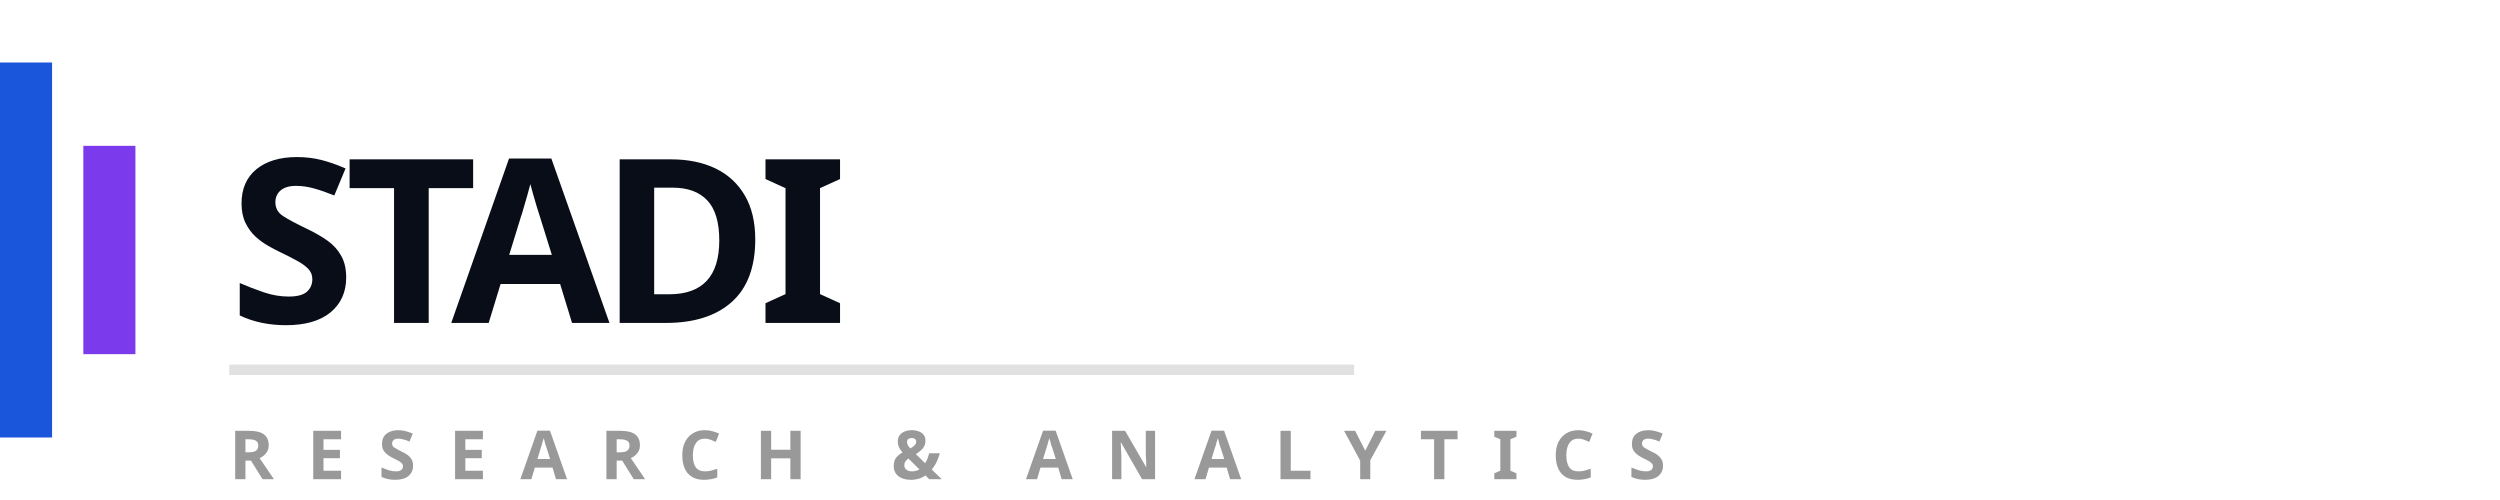
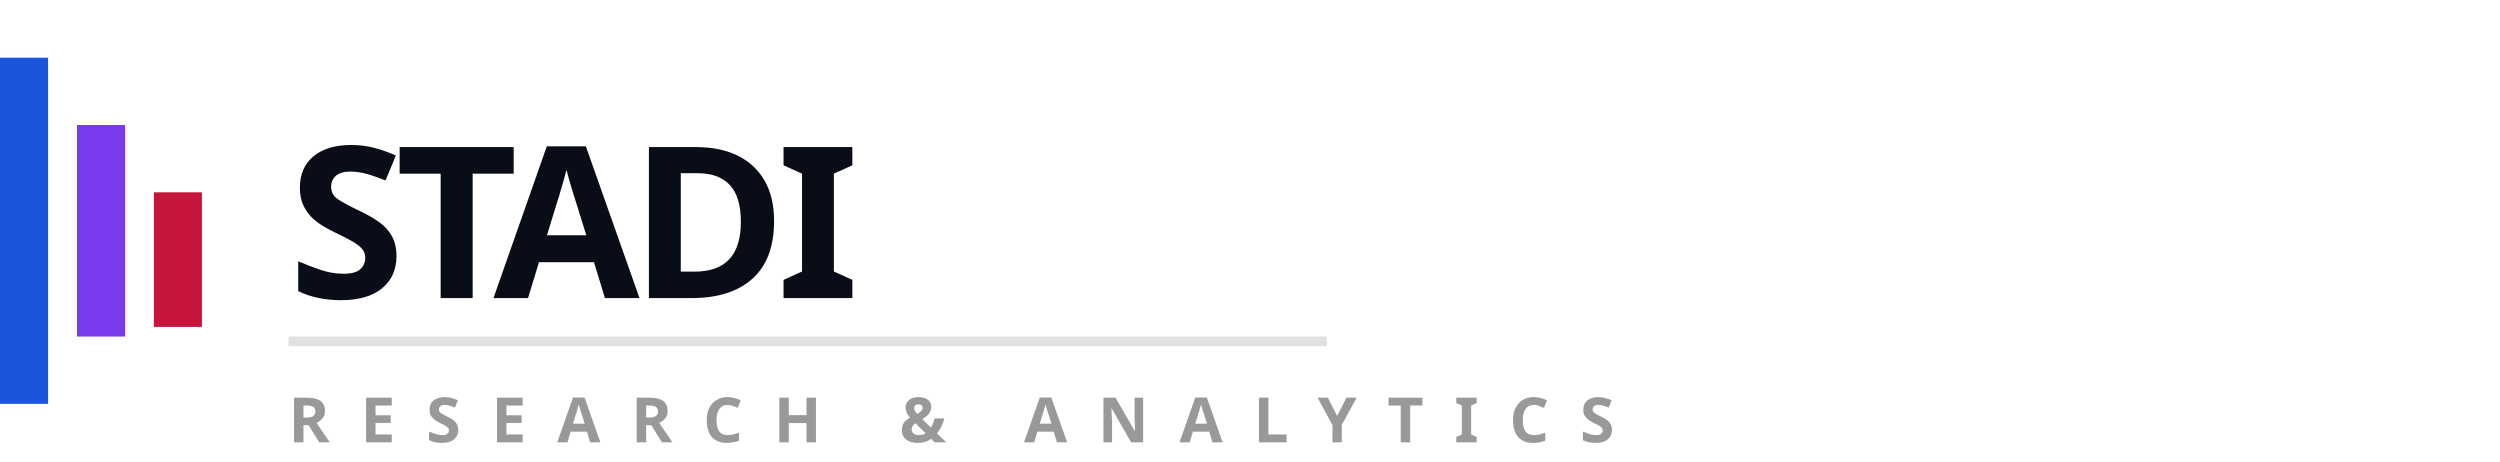
- <svg xmlns="http://www.w3.org/2000/svg" viewBox="0 0 240 48" fill="none">
+ <svg xmlns="http://www.w3.org/2000/svg" viewBox="0 0 260 48" fill="none">
  <rect x="0" y="6" width="5" height="36" fill="#1A56DB" />
-   <rect x="8" y="14" width="5" height="20" fill="#7C3AED" />
-   <text x="22" y="31" fill="#080d18" font-family="Montserrat, sans-serif" font-size="22" font-weight="900" letter-spacing="-1">STADI</text>
-   <rect x="22" y="35" width="108" height="1" fill="rgba(0,0,0,0.12)" />
-   <text x="22" y="46" fill="rgba(0,0,0,0.4)" font-family="Montserrat, sans-serif" font-size="6.5" font-weight="600" letter-spacing="3.2">RESEARCH &amp; ANALYTICS</text>
+   <rect x="8" y="13" width="5" height="22" fill="#7C3AED" />
+   <rect x="16" y="20" width="5" height="14" fill="#C6163E" />
+   <text x="30" y="31" fill="#080d18" font-family="Montserrat, sans-serif" font-size="22" font-weight="900" letter-spacing="-1">STADI</text>
+   <rect x="30" y="35" width="108" height="1" fill="rgba(0,0,0,0.12)" />
+   <text x="30" y="46" fill="rgba(0,0,0,0.4)" font-family="Montserrat, sans-serif" font-size="6.5" font-weight="600" letter-spacing="3.2">RESEARCH &amp; ANALYTICS</text>
</svg>
